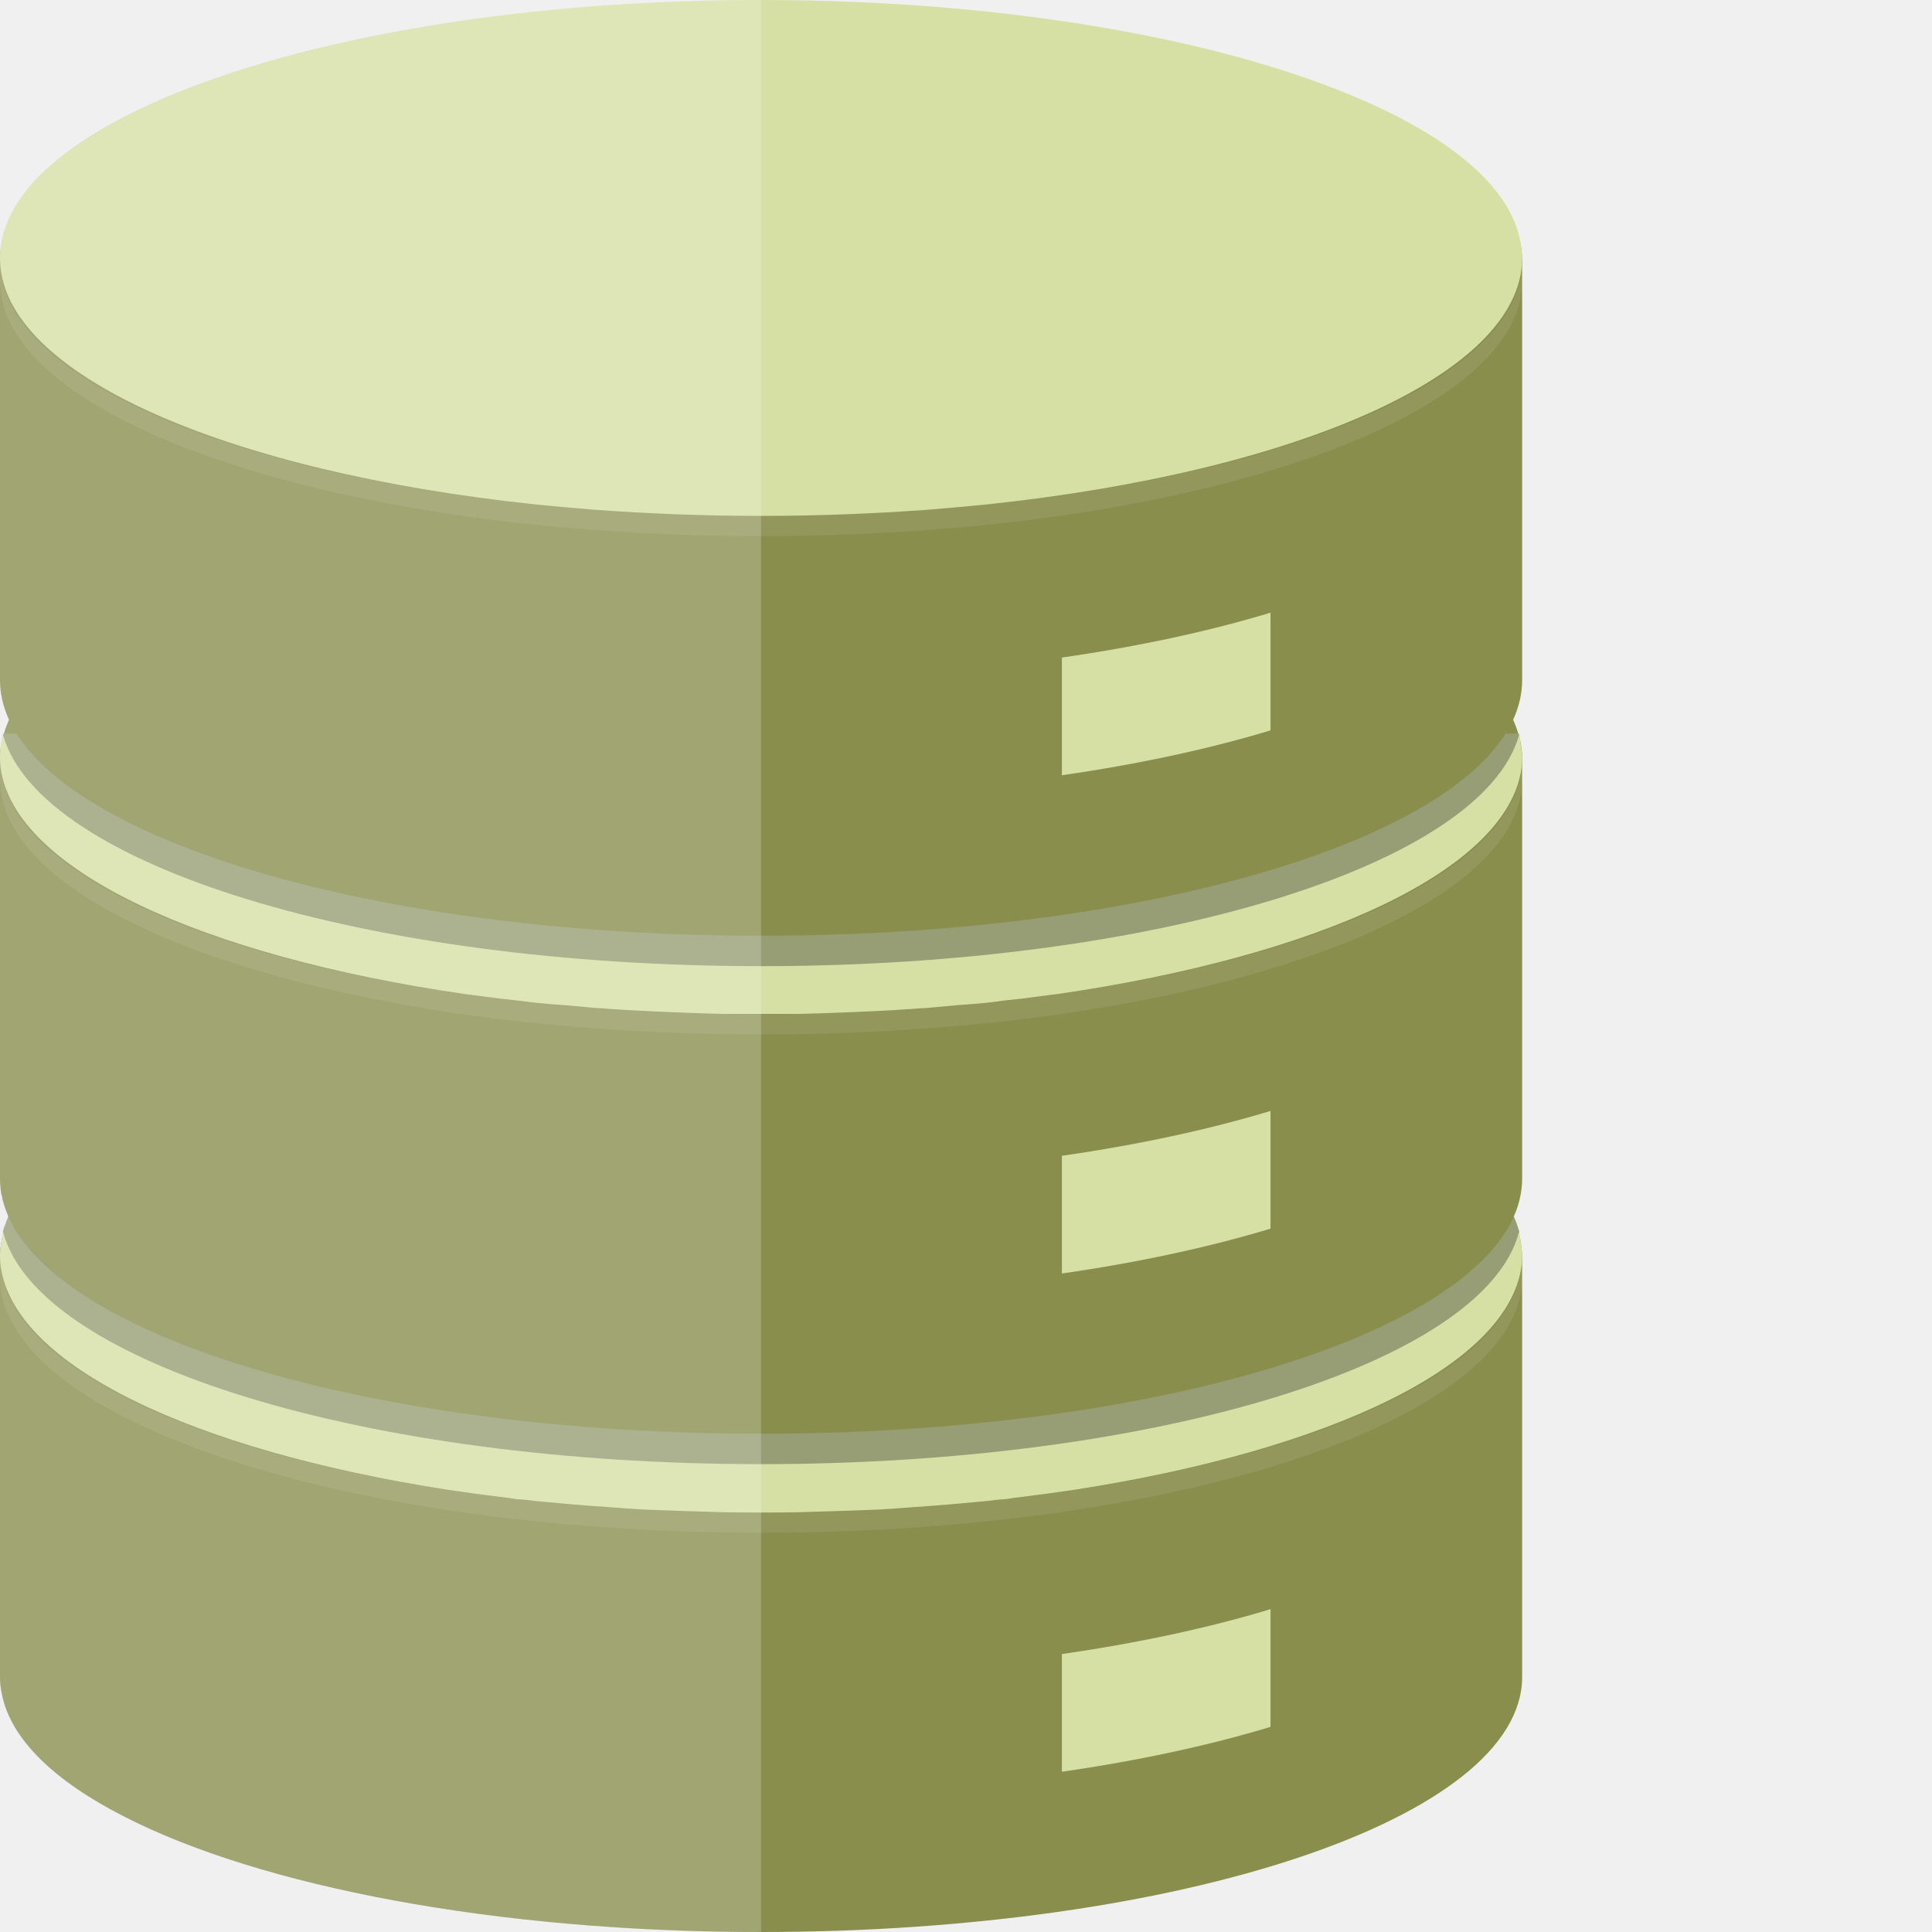
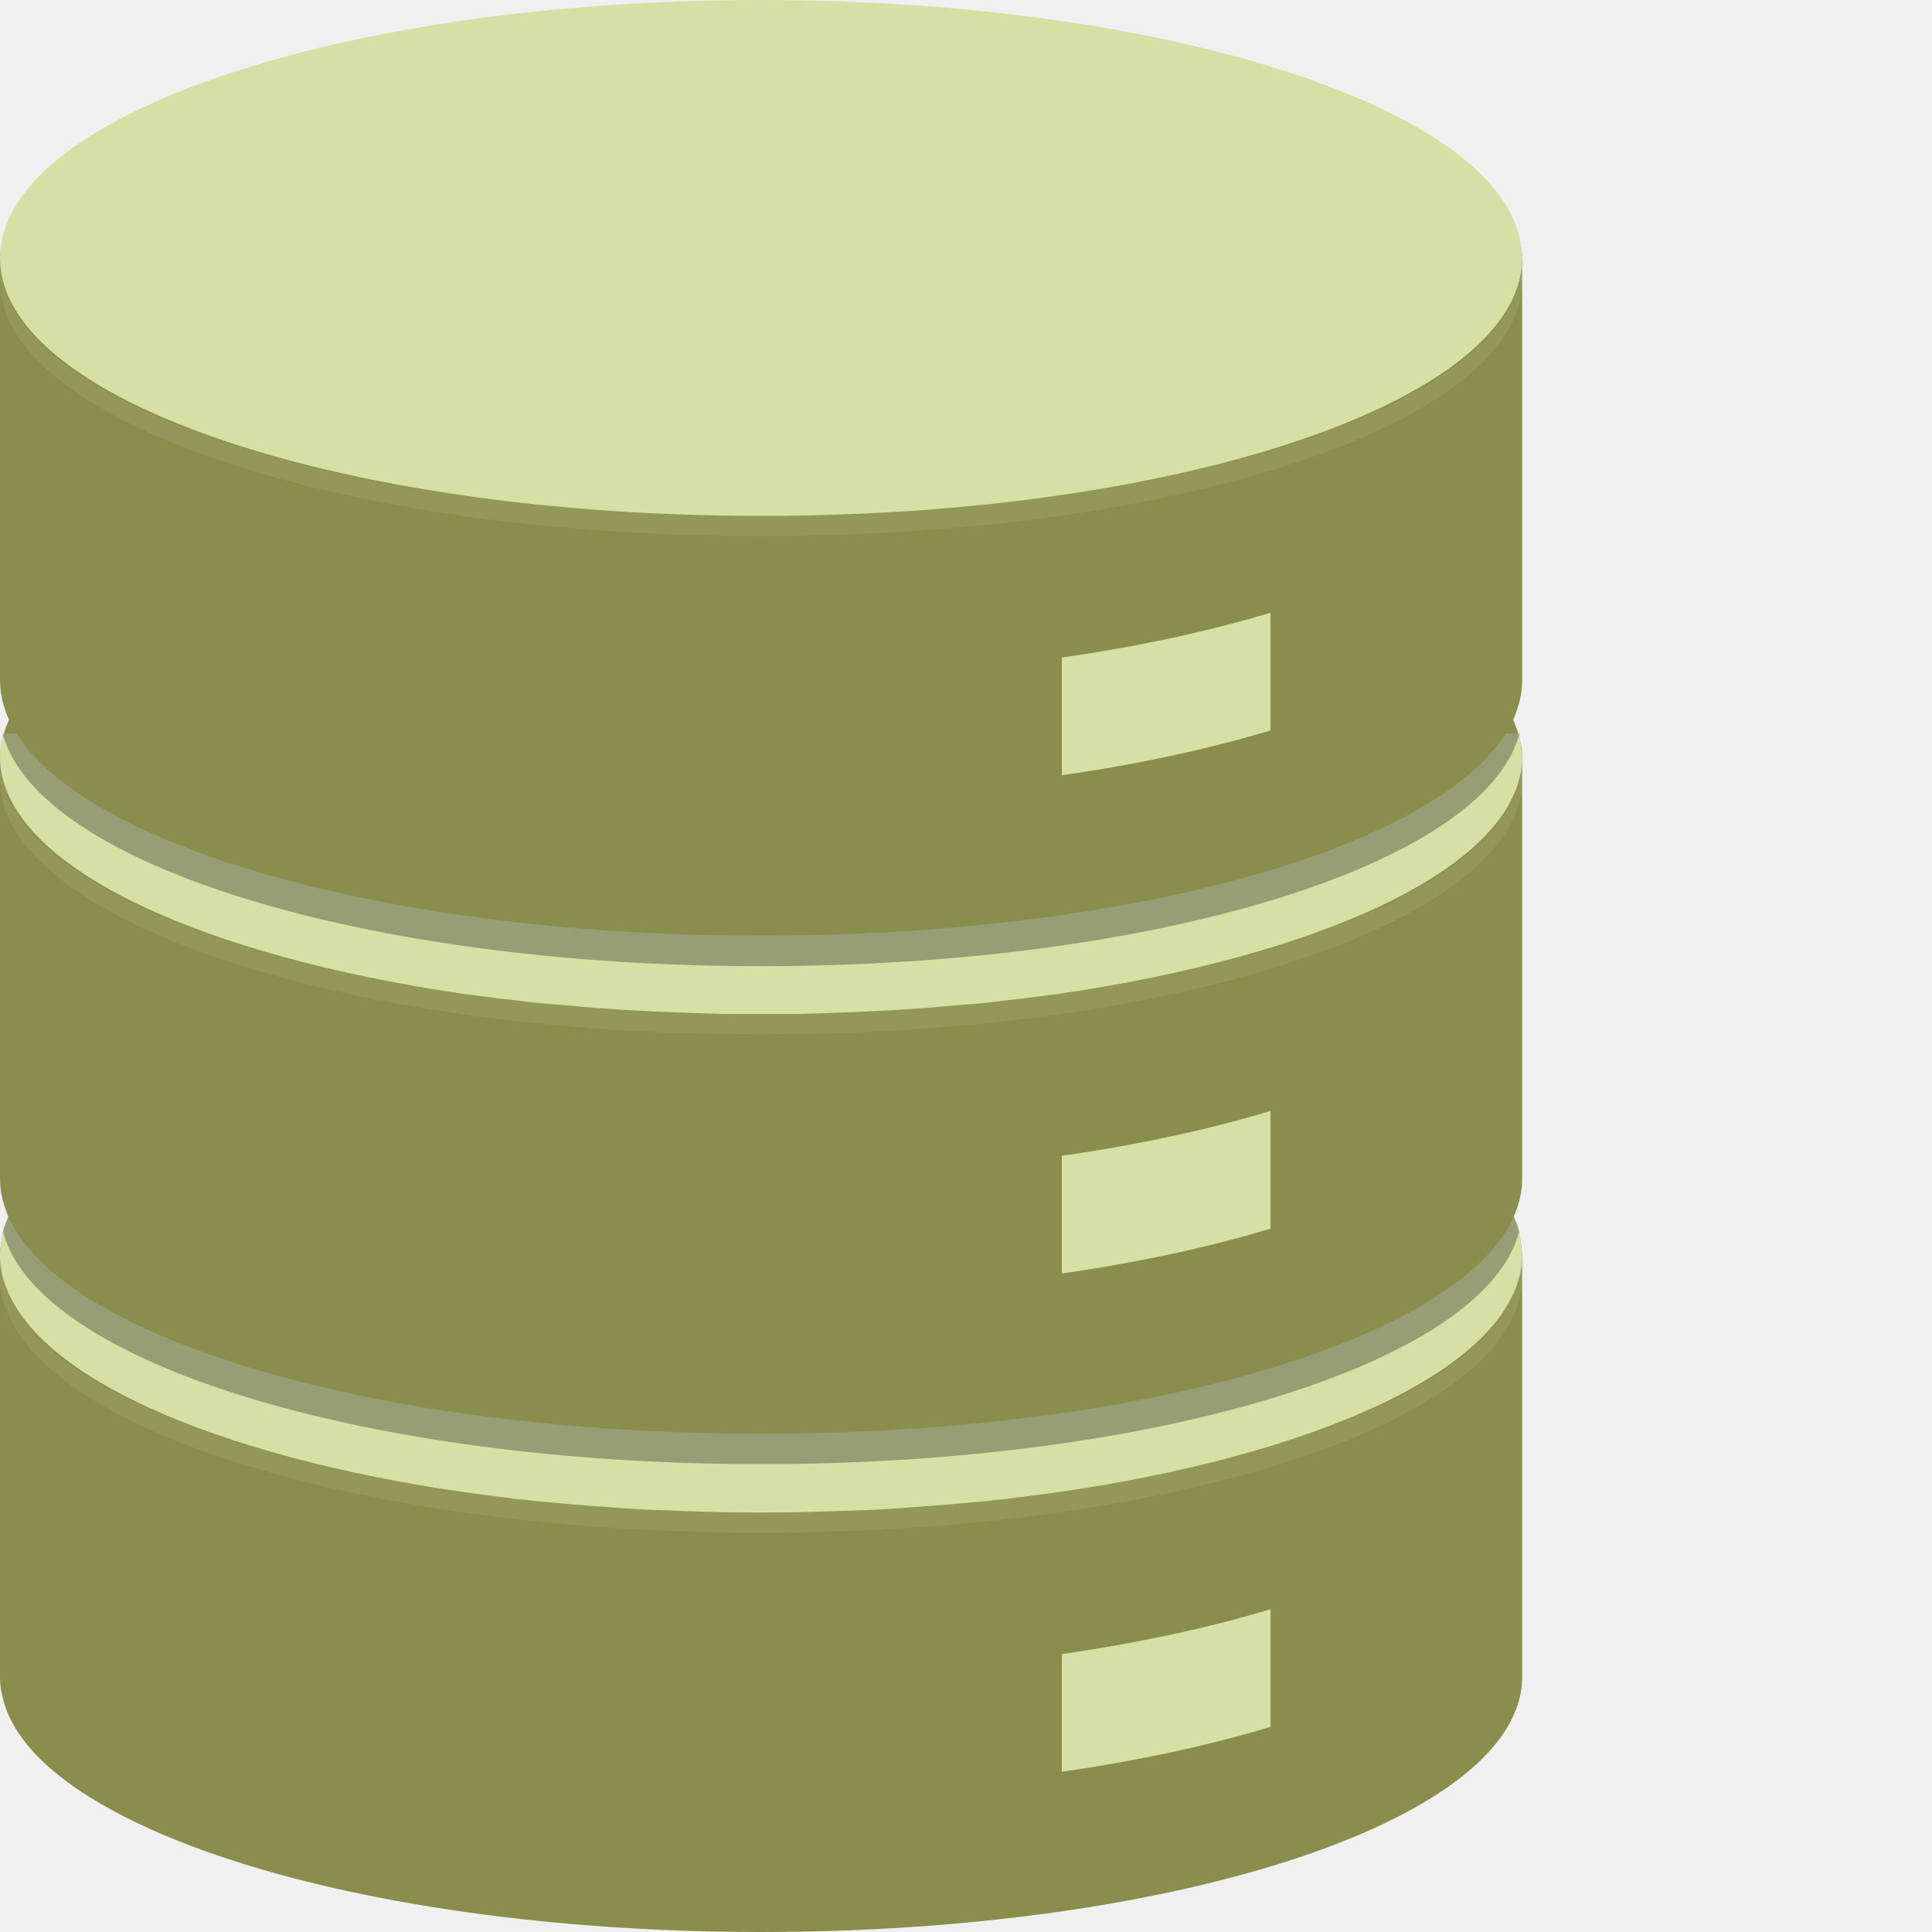
<svg xmlns="http://www.w3.org/2000/svg" height="800px" width="800px" version="1.1" id="_x36_" viewBox="0 0 512 512" xml:space="preserve">
  <g>
    <g>
      <g>
        <g>
          <path style="fill:#8A8E4D;" d="M403.383,332.812v111.589c0,37.366-90.273,67.599-201.692,67.599      c-70.571,0-132.734-12.144-168.742-30.573c-18.513-9.426-30.063-20.466-32.44-32.44C0.169,447.458,0,445.93,0,444.401V332.812      c0-0.34,0-0.679,0.084-1.018c-0.084-0.17-0.084-0.255,0-0.34c0-0.595,0.085-1.189,0.17-1.783c0.085-0.255,0.085-0.51,0.17-0.765      c0.085-0.68,0.254-1.358,0.51-2.038v-0.085c0.34-1.358,0.849-2.633,1.444-3.991c11.21-24.373,61.23-44.499,128.318-52.907      c8.747-1.105,17.834-2.038,27.09-2.718h0.51c14.012-1.104,28.535-1.613,43.396-1.613s29.383,0.509,43.395,1.613h0.509      c9.256,0.68,18.343,1.613,27.09,2.718c67.089,8.407,117.108,28.534,128.318,52.907c0.595,1.358,1.104,2.633,1.444,3.991v0.085      c0.255,0.68,0.424,1.358,0.509,2.038c0.17,0.849,0.255,1.613,0.34,2.548v0.34C403.383,332.133,403.383,332.472,403.383,332.812z      " />
          <path style="opacity:0.1;fill:#E8E8E9;" d="M403.383,333.152v5.35c0,37.366-90.273,67.683-201.692,67.683      C90.272,406.185,0,375.868,0,338.502v-5.35c0,0.849,0.084,1.613,0.169,2.378c2.633,26.326,50.274,48.916,117.958,59.191      c2.378,0.34,4.671,0.68,7.049,1.019c3.821,0.594,7.643,1.104,11.549,1.529c1.614,0.085,3.312,0.255,5.01,0.509      c9.427,1.019,19.193,1.784,29.213,2.293c6.709,0.339,13.503,0.594,20.382,0.679c3.397,0.085,6.879,0.085,10.361,0.085      c3.482,0,6.963,0,10.36-0.085c6.879-0.085,13.672-0.34,20.382-0.679c10.021-0.509,19.787-1.274,29.213-2.293      c1.698-0.254,3.397-0.424,5.01-0.509c3.907-0.425,7.728-0.935,11.549-1.529c2.378-0.339,4.671-0.679,7.049-1.019      c67.684-10.275,115.325-32.865,117.958-59.191C403.298,334.765,403.383,334.001,403.383,333.152z" />
          <path style="fill:#D6E0A5;" d="M403.383,332.472v0.68c0,0.849-0.085,1.613-0.17,2.378      c-3.567,26.411-50.954,48.746-117.958,59.191c-2.378,0.34-4.671,0.68-7.049,1.019c-2.378,0.34-4.756,0.594-7.133,0.934      c-1.444,0.17-2.973,0.34-4.416,0.595c-1.613,0.085-3.312,0.255-5.01,0.509c-6.285,0.594-12.738,1.189-19.278,1.614      c-3.312,0.255-6.624,0.509-9.936,0.679c-6.709,0.255-13.503,0.509-20.382,0.679c-3.397,0.085-6.879,0.085-10.36,0.085      c-3.482,0-6.964,0-10.361-0.085c-6.879-0.17-13.672-0.424-20.382-0.679c-3.312-0.17-6.624-0.424-9.936-0.679      c-6.539-0.425-12.993-1.02-19.278-1.614c-1.698-0.254-3.397-0.424-5.01-0.509c-1.443-0.255-2.972-0.425-4.416-0.595      c-2.378-0.34-4.756-0.594-7.133-0.934c-2.378-0.339-4.671-0.679-7.049-1.019C51.123,384.276,3.736,361.941,0.169,335.53      C0.084,334.765,0,334.001,0,333.152v-0.68c0-0.254,0-0.424,0.084-0.678c-0.084-0.17-0.084-0.255,0-0.34      c0.085-0.935,0.17-1.699,0.34-2.548c0.085-0.425,0.169-0.849,0.169-1.274c-0.084-0.169,0-0.339,0.085-0.509      c0-0.17,0-0.425,0.085-0.68c0.17-0.509,0.255-1.103,0.51-1.613c0.255-0.765,0.595-1.613,0.934-2.463      c10.531-24.203,58.512-44.245,123.308-53.162c7.728-1.103,15.711-2.038,23.948-2.717c0.085-0.085,0.255-0.085,0.34-0.085      c16.56-1.529,33.969-2.293,51.888-2.293c17.919,0,35.328,0.764,51.888,2.293c0.085,0,0.255,0,0.34,0.085      c8.238,0.679,16.221,1.614,23.948,2.717c64.796,8.917,112.778,28.959,123.308,53.162c0.594,1.359,1.104,2.718,1.444,4.076      c0.17,0.85,0.17,1.614,0.339,2.463c0.17,0.849,0.255,1.613,0.34,2.548v0.34C403.298,331.963,403.383,332.218,403.383,332.472z" />
        </g>
        <path style="fill:#D6E0A5;" d="M336.696,426.451v31.189c-16.248,4.913-34.889,8.949-55.283,11.888v-31.189     C301.808,435.4,320.448,431.364,336.696,426.451z" />
      </g>
      <path style="opacity:0.3;fill:#040000;" d="M402.619,326.443c-0.085,0.17-0.085,0.255-0.17,0.34v0.085    c-9.511,34.309-95.708,61.144-200.757,61.144c-105.05,0-191.246-26.835-200.758-61.144v-0.085    c-0.085-0.085-0.085-0.17-0.085-0.255l-0.085-0.085c0.17-0.509,0.255-1.103,0.51-1.613c0.255-0.765,0.595-1.613,0.934-2.463    c10.531-24.203,58.512-44.245,123.308-53.162c7.728-1.103,15.711-2.038,23.948-2.717c0.085-0.085,0.255-0.085,0.34-0.085    c16.56-1.529,33.969-2.293,51.888-2.293c17.919,0,35.328,0.764,51.888,2.293c0.085,0,0.255,0,0.34,0.085    c8.238,0.679,16.221,1.614,23.948,2.717c64.796,8.917,112.778,28.959,123.308,53.162    C401.77,323.726,402.279,325.085,402.619,326.443z" />
      <g>
        <g>
          <path style="fill:#8A8E4D;" d="M403.383,200.842v111.505c0,3.396-0.765,6.793-2.208,10.02c-0.085,0.17-0.17,0.34-0.17,0.425      c-15.031,32.44-98.51,57.153-199.314,57.153c-100.804,0-184.283-24.713-199.314-57.153c0-0.085-0.085-0.255-0.17-0.425      c-0.34-0.849-0.679-1.698-0.934-2.463c-0.255-0.848-0.51-1.613-0.68-2.462c0,0,0-0.085,0-0.17      c-0.254-0.679-0.34-1.444-0.425-2.208C0.084,314.129,0,313.28,0,312.346V200.758c0-1.954,0.34-3.992,0.849-5.86      c0.085-0.17,0.085-0.34,0.17-0.425c0.34-1.273,0.849-2.547,1.359-3.736c11.295-24.373,61.399-44.499,128.403-52.907      c8.747-1.104,17.749-2.038,27.005-2.718c14.098-1.018,28.789-1.613,43.906-1.613c15.116,0,29.807,0.595,43.905,1.613      c9.256,0.68,18.258,1.614,27.005,2.718c67.004,8.407,117.108,28.534,128.403,52.907c0.51,1.189,1.019,2.463,1.359,3.736      c0.085,0.085,0.085,0.255,0.17,0.425C403.043,196.85,403.383,198.804,403.383,200.842z" />
          <path style="opacity:0.1;fill:#E8E8E9;" d="M403.383,201.182v5.351c0,28.278-51.888,52.482-125.516,62.672      c-1.699,0.17-3.482,0.425-5.18,0.68c-22.08,2.717-46.029,4.246-70.995,4.246c-24.967,0-48.916-1.529-70.996-4.246      c-1.699-0.255-3.482-0.51-5.18-0.68C51.888,259.015,0,234.811,0,206.533v-5.351c0,0.765,0.084,1.614,0.169,2.378      c2.718,26.921,52.652,49.935,122.969,59.871c0.679,0.085,1.358,0.17,2.038,0.255c5.435,0.848,10.87,1.443,16.56,2.038      c2.548,0.255,5.096,0.509,7.728,0.764c2.718,0.254,5.52,0.509,8.322,0.679h0.51c10.7,0.85,21.74,1.359,33.035,1.529      c3.397,0.084,6.879,0.084,10.361,0.084c3.482,0,6.963,0,10.36-0.084c11.295-0.17,22.335-0.679,33.035-1.529h0.509      c2.803-0.17,5.605-0.425,8.322-0.679c2.633-0.255,5.18-0.509,7.728-0.764c5.69-0.595,11.125-1.19,16.56-2.038l2.039-0.255      c70.316-9.936,120.25-32.95,122.968-59.871C403.298,202.796,403.383,201.947,403.383,201.182z" />
          <path style="fill:#D6E0A5;" d="M403.383,200.418v0.764c0,0.765-0.085,1.614-0.17,2.378      c-3.652,26.921-53.332,49.765-122.968,59.871l-2.039,0.255c-2.378,0.339-4.756,0.594-7.133,0.933      c-3.142,0.34-6.2,0.68-9.426,1.105c-2.633,0.255-5.35,0.509-8.068,0.679c-2.803,0.254-5.605,0.509-8.492,0.764      c-0.934,0-1.784,0.085-2.718,0.17c-3.312,0.255-6.624,0.425-9.936,0.595c-6.709,0.339-13.503,0.594-20.382,0.764h-20.721      c-6.879-0.17-13.672-0.425-20.382-0.764c-3.312-0.17-6.624-0.34-9.936-0.595c-0.934-0.085-1.783-0.17-2.718-0.17      c-2.887-0.255-5.69-0.51-8.492-0.764c-2.718-0.17-5.435-0.424-8.068-0.679c-3.227-0.425-6.284-0.765-9.426-1.105      c-2.378-0.339-4.756-0.594-7.133-0.933c-0.679-0.085-1.359-0.17-2.038-0.255C53.501,253.324,3.821,230.481,0.169,203.56      C0.084,202.796,0,201.947,0,201.182v-0.764c0-0.849,0.084-1.699,0.169-2.547c0.085-0.85,0.17-1.699,0.425-2.548      c0-0.255,0.085-0.595,0.17-0.85h401.855c0.185,0.708,0.159,1.442,0.277,2.153c0.208,1.034,0.343,2.082,0.404,3.142      C403.306,199.987,403.383,200.195,403.383,200.418z" />
        </g>
        <path style="fill:#D6E0A5;" d="M336.696,294.411v31.189c-16.248,4.913-34.889,8.949-55.283,11.888v-31.189     C301.808,303.359,320.448,299.324,336.696,294.411z" />
      </g>
      <path style="opacity:0.3;fill:#040000;" d="M402.534,194.472v0.425c-9.766,34.309-95.878,61.144-200.842,61.144    c-104.965,0-191.076-26.835-200.843-61.144v-0.425H402.534z" />
      <g>
        <g>
          <path style="fill:#8A8E4D;" d="M403.383,68.787v111.504c0,3.566-0.85,7.049-2.378,10.445c-0.594,1.274-1.274,2.463-2.038,3.736      c-19.363,30.573-100.294,53.502-197.275,53.502c-96.982,0-177.913-22.929-197.276-53.502c-0.764-1.273-1.444-2.462-2.038-3.736      c0-0.085-0.085-0.255-0.17-0.425c-0.34-0.763-0.679-1.613-0.934-2.462c-0.255-0.679-0.425-1.359-0.595-2.038      c-0.085-0.255-0.169-0.594-0.169-0.849c-0.17-0.68-0.255-1.274-0.34-1.953C0.084,182.074,0,181.225,0,180.291V68.702      C0.679,31.506,90.698,1.528,201.692,1.528c68.617,0,129.252,11.465,165.684,29.044c21.231,10.191,34.309,22.505,35.838,35.838      C403.298,67.173,403.383,68.023,403.383,68.787z" />
          <path style="opacity:0.1;fill:#E8E8E9;" d="M403.383,69.127v5.35c0,28.958-54.351,53.671-130.781,63.352      c-22.08,2.718-45.943,4.246-70.91,4.246c-24.967,0-48.831-1.528-70.911-4.246C54.35,128.148,0,103.435,0,74.478v-5.35      c0,30.402,59.616,56.049,141.736,64.541c5.266,0.51,10.615,1.019,16.05,1.443c14.098,1.02,28.789,1.614,43.906,1.614      c15.116,0,29.807-0.594,43.905-1.614c5.435-0.424,10.785-0.933,16.051-1.443C343.767,125.176,403.383,99.529,403.383,69.127z" />
          <path style="fill:#D6E0A5;" d="M403.383,68.363v0.424c-0.51,30.487-59.956,56.219-141.736,64.881      c-5.266,0.51-10.615,1.019-16.051,1.443c-14.097,1.02-28.789,1.614-43.905,1.614c-15.117,0-29.808-0.594-43.906-1.614      c-5.435-0.424-10.785-0.933-16.05-1.443C59.956,125.006,0.51,99.274,0,68.787v-0.424C0,30.657,90.272,0,201.692,0      c67.259,0,126.79,11.21,163.476,28.364c22.929,10.7,36.941,23.863,38.045,38.046C403.383,67.004,403.383,67.683,403.383,68.363z      " />
        </g>
        <path style="fill:#D6E0A5;" d="M336.696,162.37v31.189c-16.248,4.913-34.889,8.949-55.283,11.888v-31.189     C301.808,171.319,320.448,167.283,336.696,162.37z" />
      </g>
    </g>
-     <path style="opacity:0.2;fill:#FFFFFF;" d="M201.692,0v512c-70.571,0-132.734-12.144-168.742-30.573   c-18.513-9.426-30.063-20.466-32.44-32.44C0.169,447.458,0,445.93,0,444.401V332.472c0-0.254,0-0.424,0.084-0.678   c-0.084-0.17-0.084-0.255,0-0.34c0-0.595,0.085-1.189,0.17-1.783c0-0.68,0.085-1.36,0.34-2.039c-0.084-0.169,0-0.339,0.085-0.509   c0-0.255,0-0.425,0.17-0.595c0.085-0.594,0.254-1.103,0.425-1.698c0.255-0.765,0.595-1.613,0.934-2.463   c-0.34-0.849-0.679-1.698-0.934-2.463c-0.255-0.848-0.51-1.613-0.68-2.462c0,0,0-0.085,0-0.17c-0.254-0.679-0.34-1.444-0.425-2.208   C0.084,314.129,0,313.28,0,312.346V200.418c0-0.849,0.084-1.699,0.169-2.547c0.085-0.85,0.17-1.699,0.425-2.548   c0-0.255,0.085-0.51,0.255-0.85c0.254-1.358,0.764-2.801,1.359-4.161c-0.34-0.763-0.679-1.613-0.934-2.462   c-0.255-0.679-0.425-1.359-0.595-2.038c-0.085-0.255-0.169-0.594-0.169-0.849c-0.17-0.68-0.255-1.274-0.34-1.953   C0.084,182.074,0,181.225,0,180.291V68.363C0,30.657,90.272,0,201.692,0z" />
  </g>
</svg>
